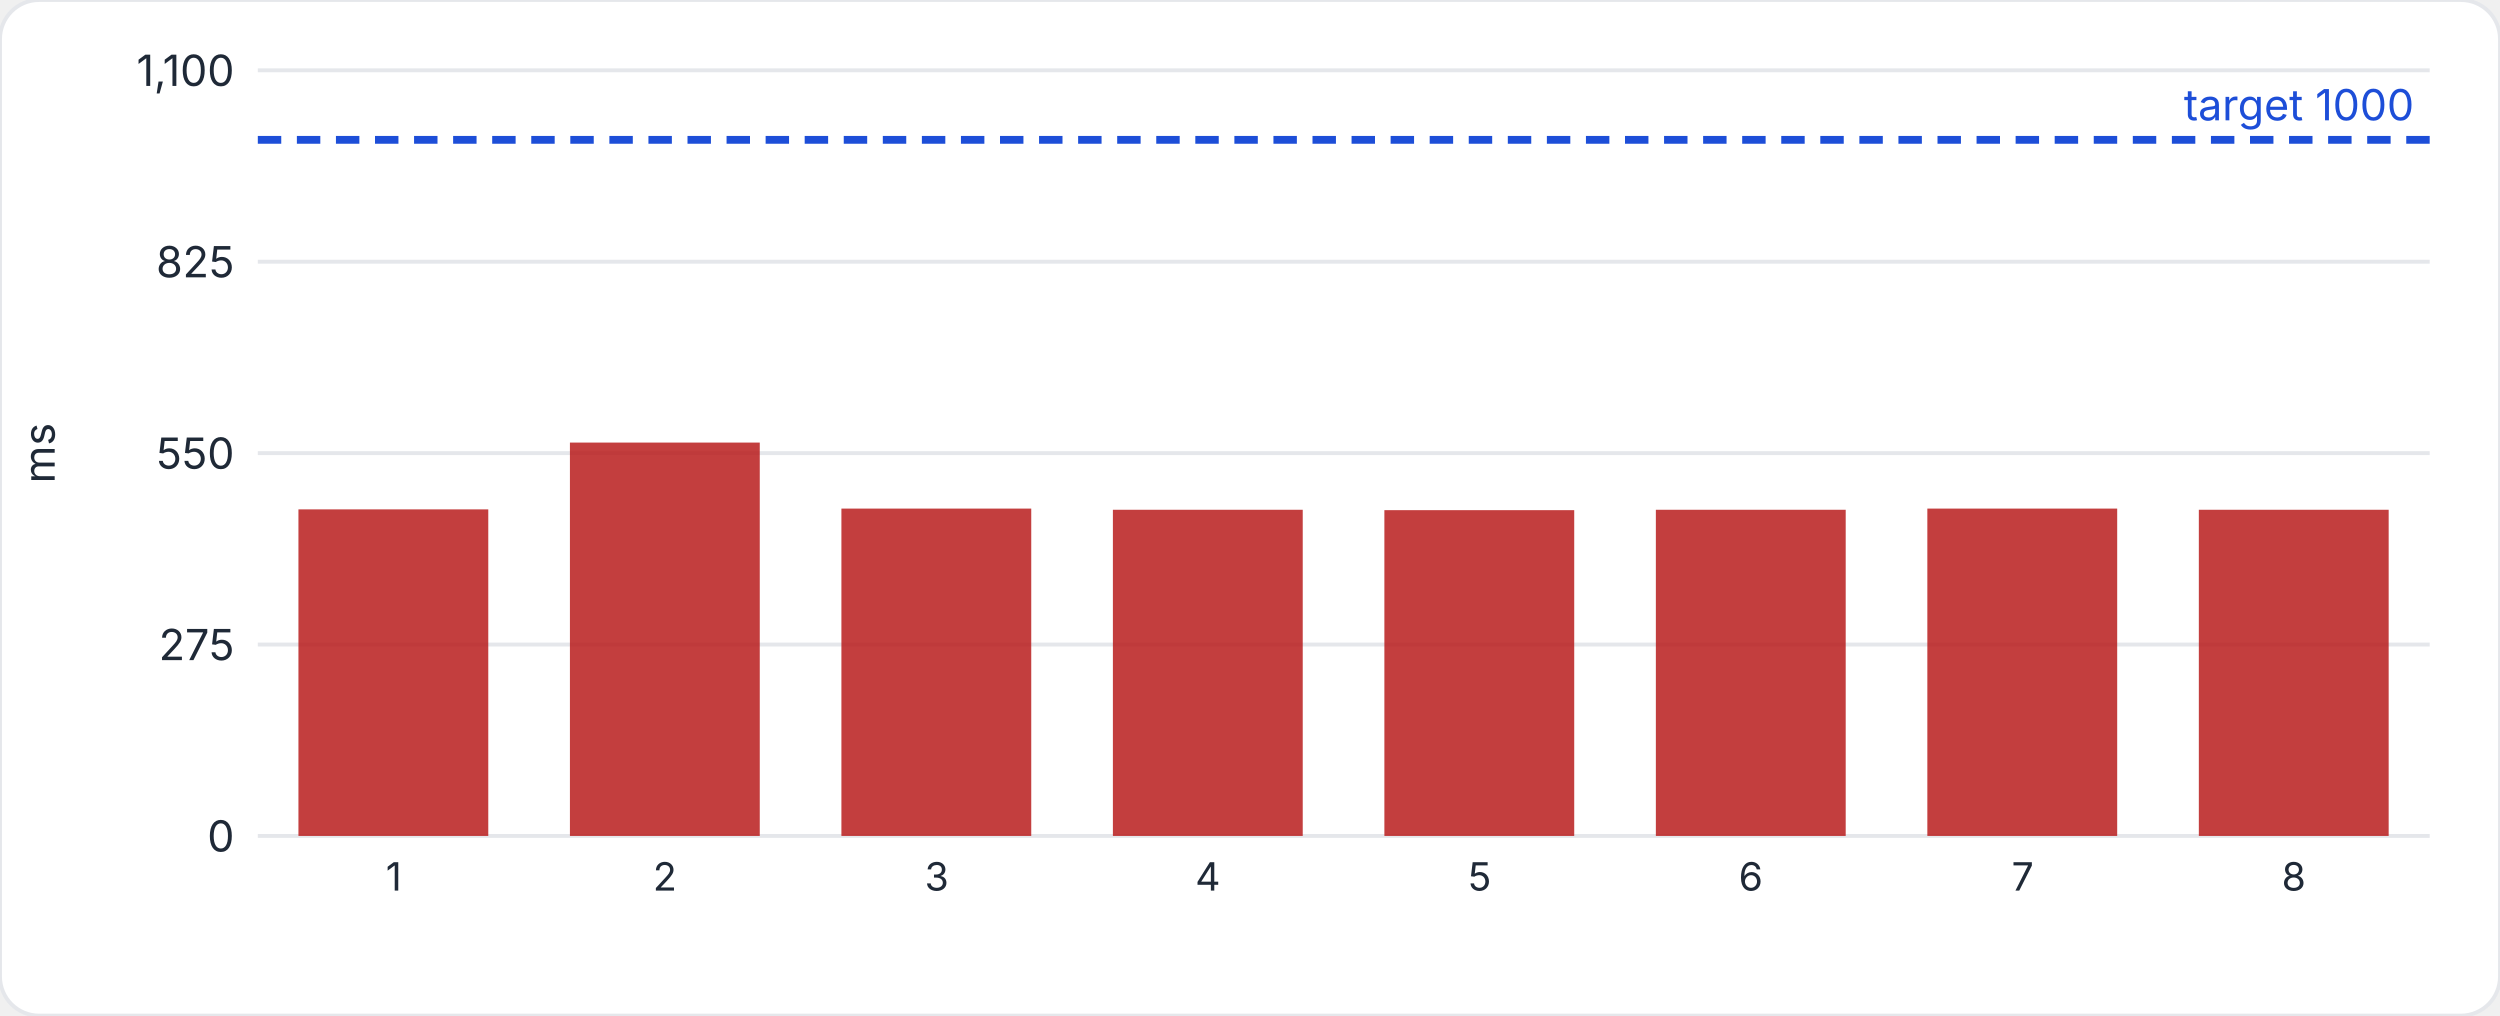
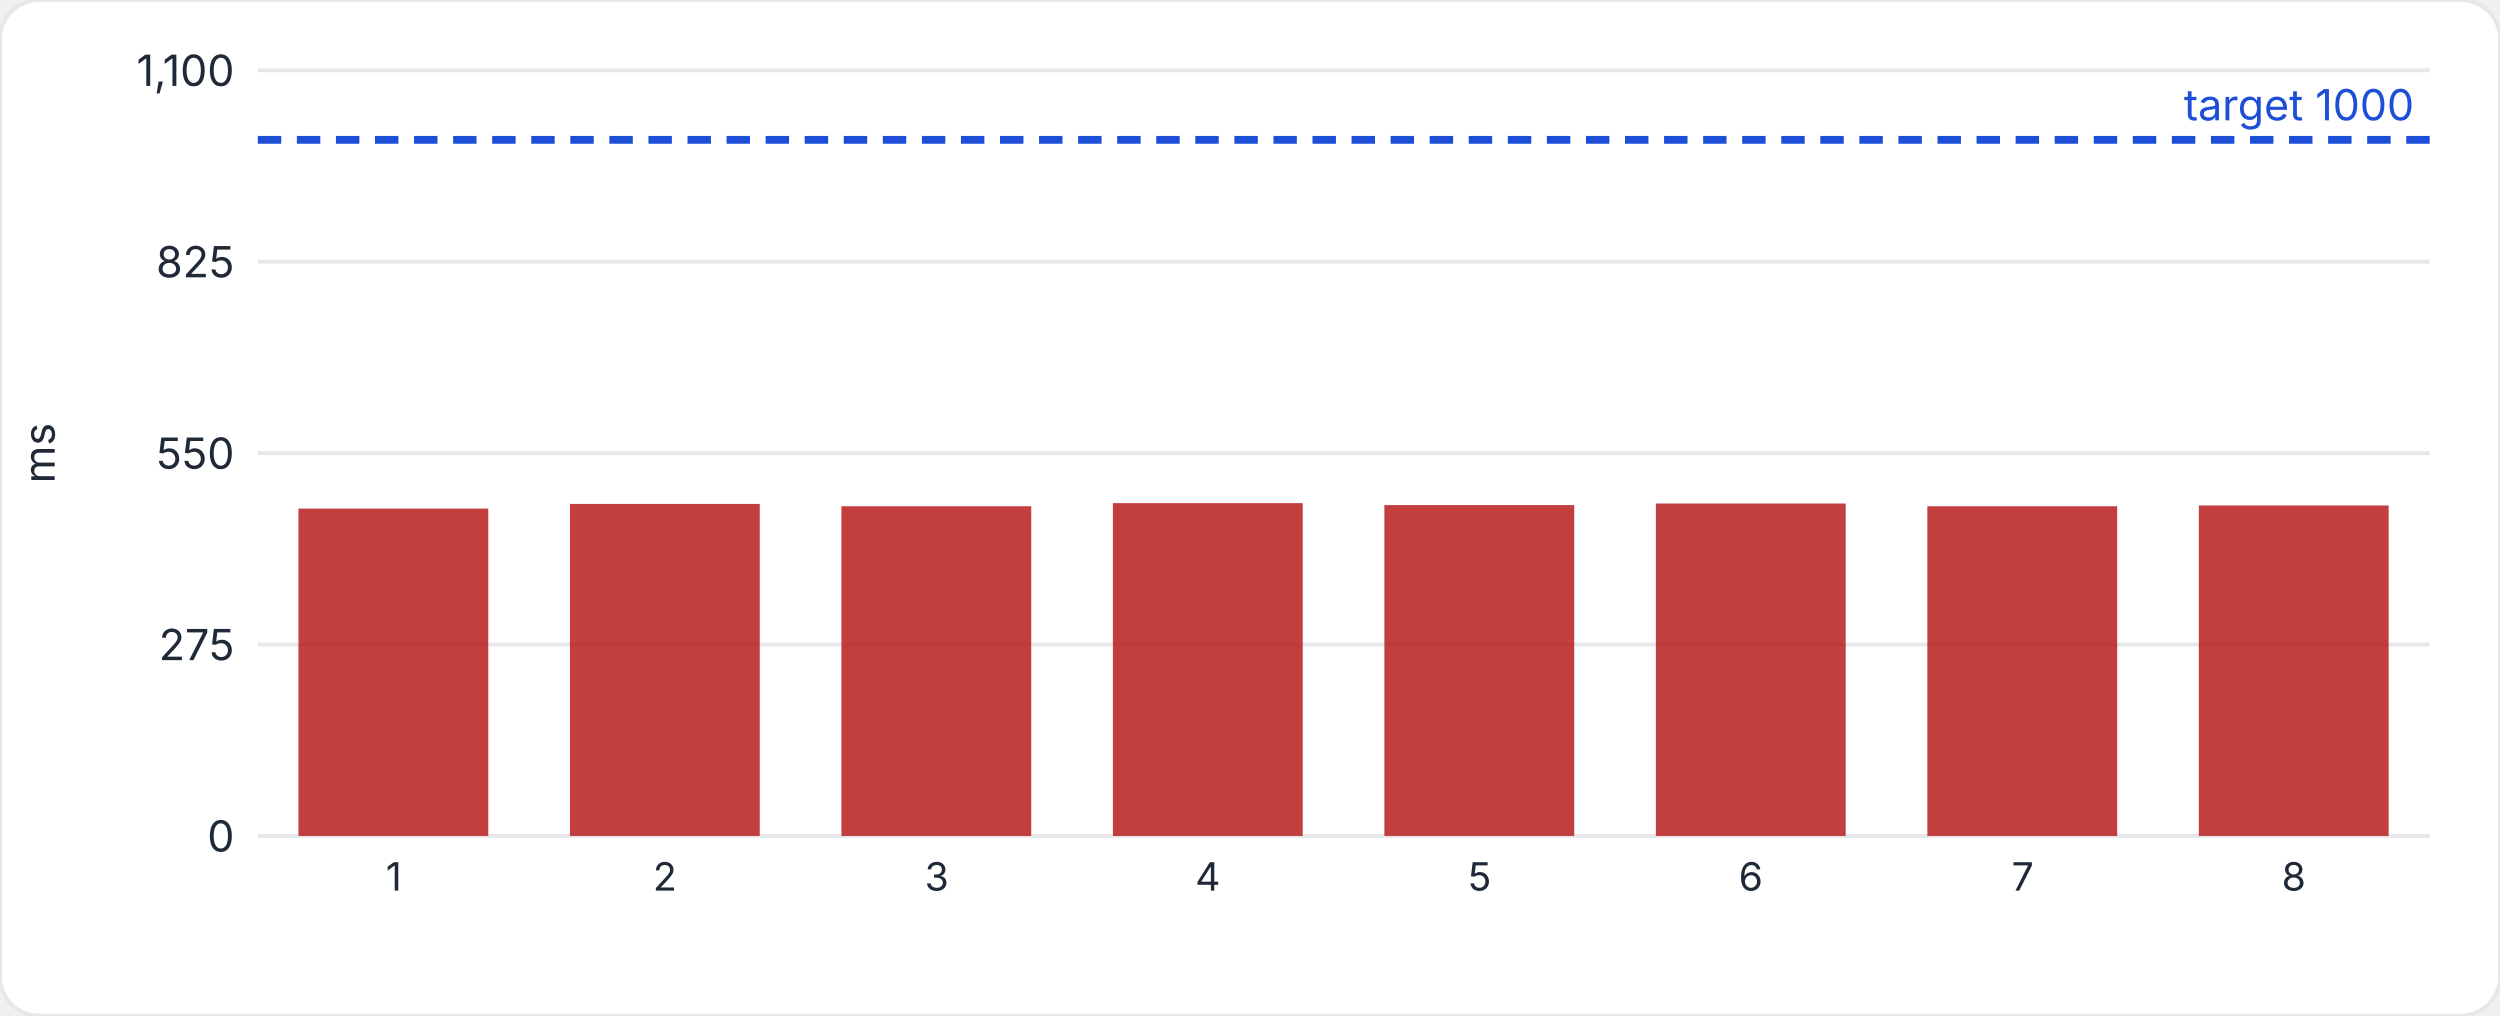
<svg xmlns="http://www.w3.org/2000/svg" viewBox="0 0 640 260" width="640" height="260" font-family="Inter, Segoe UI, Arial, sans-serif" font-size="11" role="img" aria-label="QR-38 login_ms">
  <rect width="640" height="260" rx="10" fill="#ffffff" stroke="#e5e7eb" />
  <line x1="66" x2="622" y1="214.0" y2="214.0" stroke="#e5e7eb" />
  <text x="60" y="218.0" text-anchor="end" fill="#1f2937">0</text>
  <line x1="66" x2="622" y1="165.0" y2="165.0" stroke="#e5e7eb" />
  <text x="60" y="169.0" text-anchor="end" fill="#1f2937">275</text>
  <line x1="66" x2="622" y1="116.0" y2="116.0" stroke="#e5e7eb" />
  <text x="60" y="120.0" text-anchor="end" fill="#1f2937">550</text>
  <line x1="66" x2="622" y1="67.0" y2="67.0" stroke="#e5e7eb" />
  <text x="60" y="71.0" text-anchor="end" fill="#1f2937">825</text>
  <line x1="66" x2="622" y1="18.0" y2="18.0" stroke="#e5e7eb" />
  <text x="60" y="22.0" text-anchor="end" fill="#1f2937">1,100</text>
  <text x="14" y="116" fill="#1f2937" transform="rotate(-90 14 116)" text-anchor="middle">ms</text>
-   <rect x="76.4" y="130.4" width="48.6" height="83.6" fill="#b91c1c" opacity="0.85" />
+   <rect x="76.4" y="130.2" width="48.6" height="83.8" fill="#b91c1c" opacity="0.85" />
  <text x="100.8" y="228" text-anchor="middle" fill="#1f2937" font-size="10">1</text>
-   <rect x="145.9" y="113.3" width="48.6" height="100.7" fill="#b91c1c" opacity="0.85" />
+   <rect x="145.9" y="129.0" width="48.6" height="85.0" fill="#b91c1c" opacity="0.85" />
  <text x="170.2" y="228" text-anchor="middle" fill="#1f2937" font-size="10">2</text>
-   <rect x="215.4" y="130.2" width="48.6" height="83.8" fill="#b91c1c" opacity="0.85" />
+   <rect x="215.4" y="129.6" width="48.6" height="84.4" fill="#b91c1c" opacity="0.85" />
  <text x="239.8" y="228" text-anchor="middle" fill="#1f2937" font-size="10">3</text>
-   <rect x="284.9" y="130.5" width="48.6" height="83.5" fill="#b91c1c" opacity="0.85" />
+   <rect x="284.9" y="128.8" width="48.6" height="85.2" fill="#b91c1c" opacity="0.85" />
  <text x="309.2" y="228" text-anchor="middle" fill="#1f2937" font-size="10">4</text>
-   <rect x="354.4" y="130.6" width="48.6" height="83.4" fill="#b91c1c" opacity="0.85" />
+   <rect x="354.4" y="129.3" width="48.6" height="84.7" fill="#b91c1c" opacity="0.85" />
  <text x="378.8" y="228" text-anchor="middle" fill="#1f2937" font-size="10">5</text>
-   <rect x="423.9" y="130.5" width="48.6" height="83.5" fill="#b91c1c" opacity="0.85" />
+   <rect x="423.9" y="128.9" width="48.6" height="85.1" fill="#b91c1c" opacity="0.85" />
  <text x="448.2" y="228" text-anchor="middle" fill="#1f2937" font-size="10">6</text>
-   <rect x="493.4" y="130.2" width="48.6" height="83.8" fill="#b91c1c" opacity="0.85" />
+   <rect x="493.4" y="129.6" width="48.6" height="84.4" fill="#b91c1c" opacity="0.85" />
  <text x="517.8" y="228" text-anchor="middle" fill="#1f2937" font-size="10">7</text>
-   <rect x="562.9" y="130.5" width="48.6" height="83.5" fill="#b91c1c" opacity="0.85" />
+   <rect x="562.9" y="129.4" width="48.6" height="84.6" fill="#b91c1c" opacity="0.85" />
  <text x="587.2" y="228" text-anchor="middle" fill="#1f2937" font-size="10">8</text>
  <line x1="66" x2="622" y1="35.8" y2="35.8" stroke="#1d4ed8" stroke-width="2" stroke-dasharray="6 4" />
  <text x="618" y="30.8" text-anchor="end" fill="#1d4ed8">target 1000</text>
</svg>
